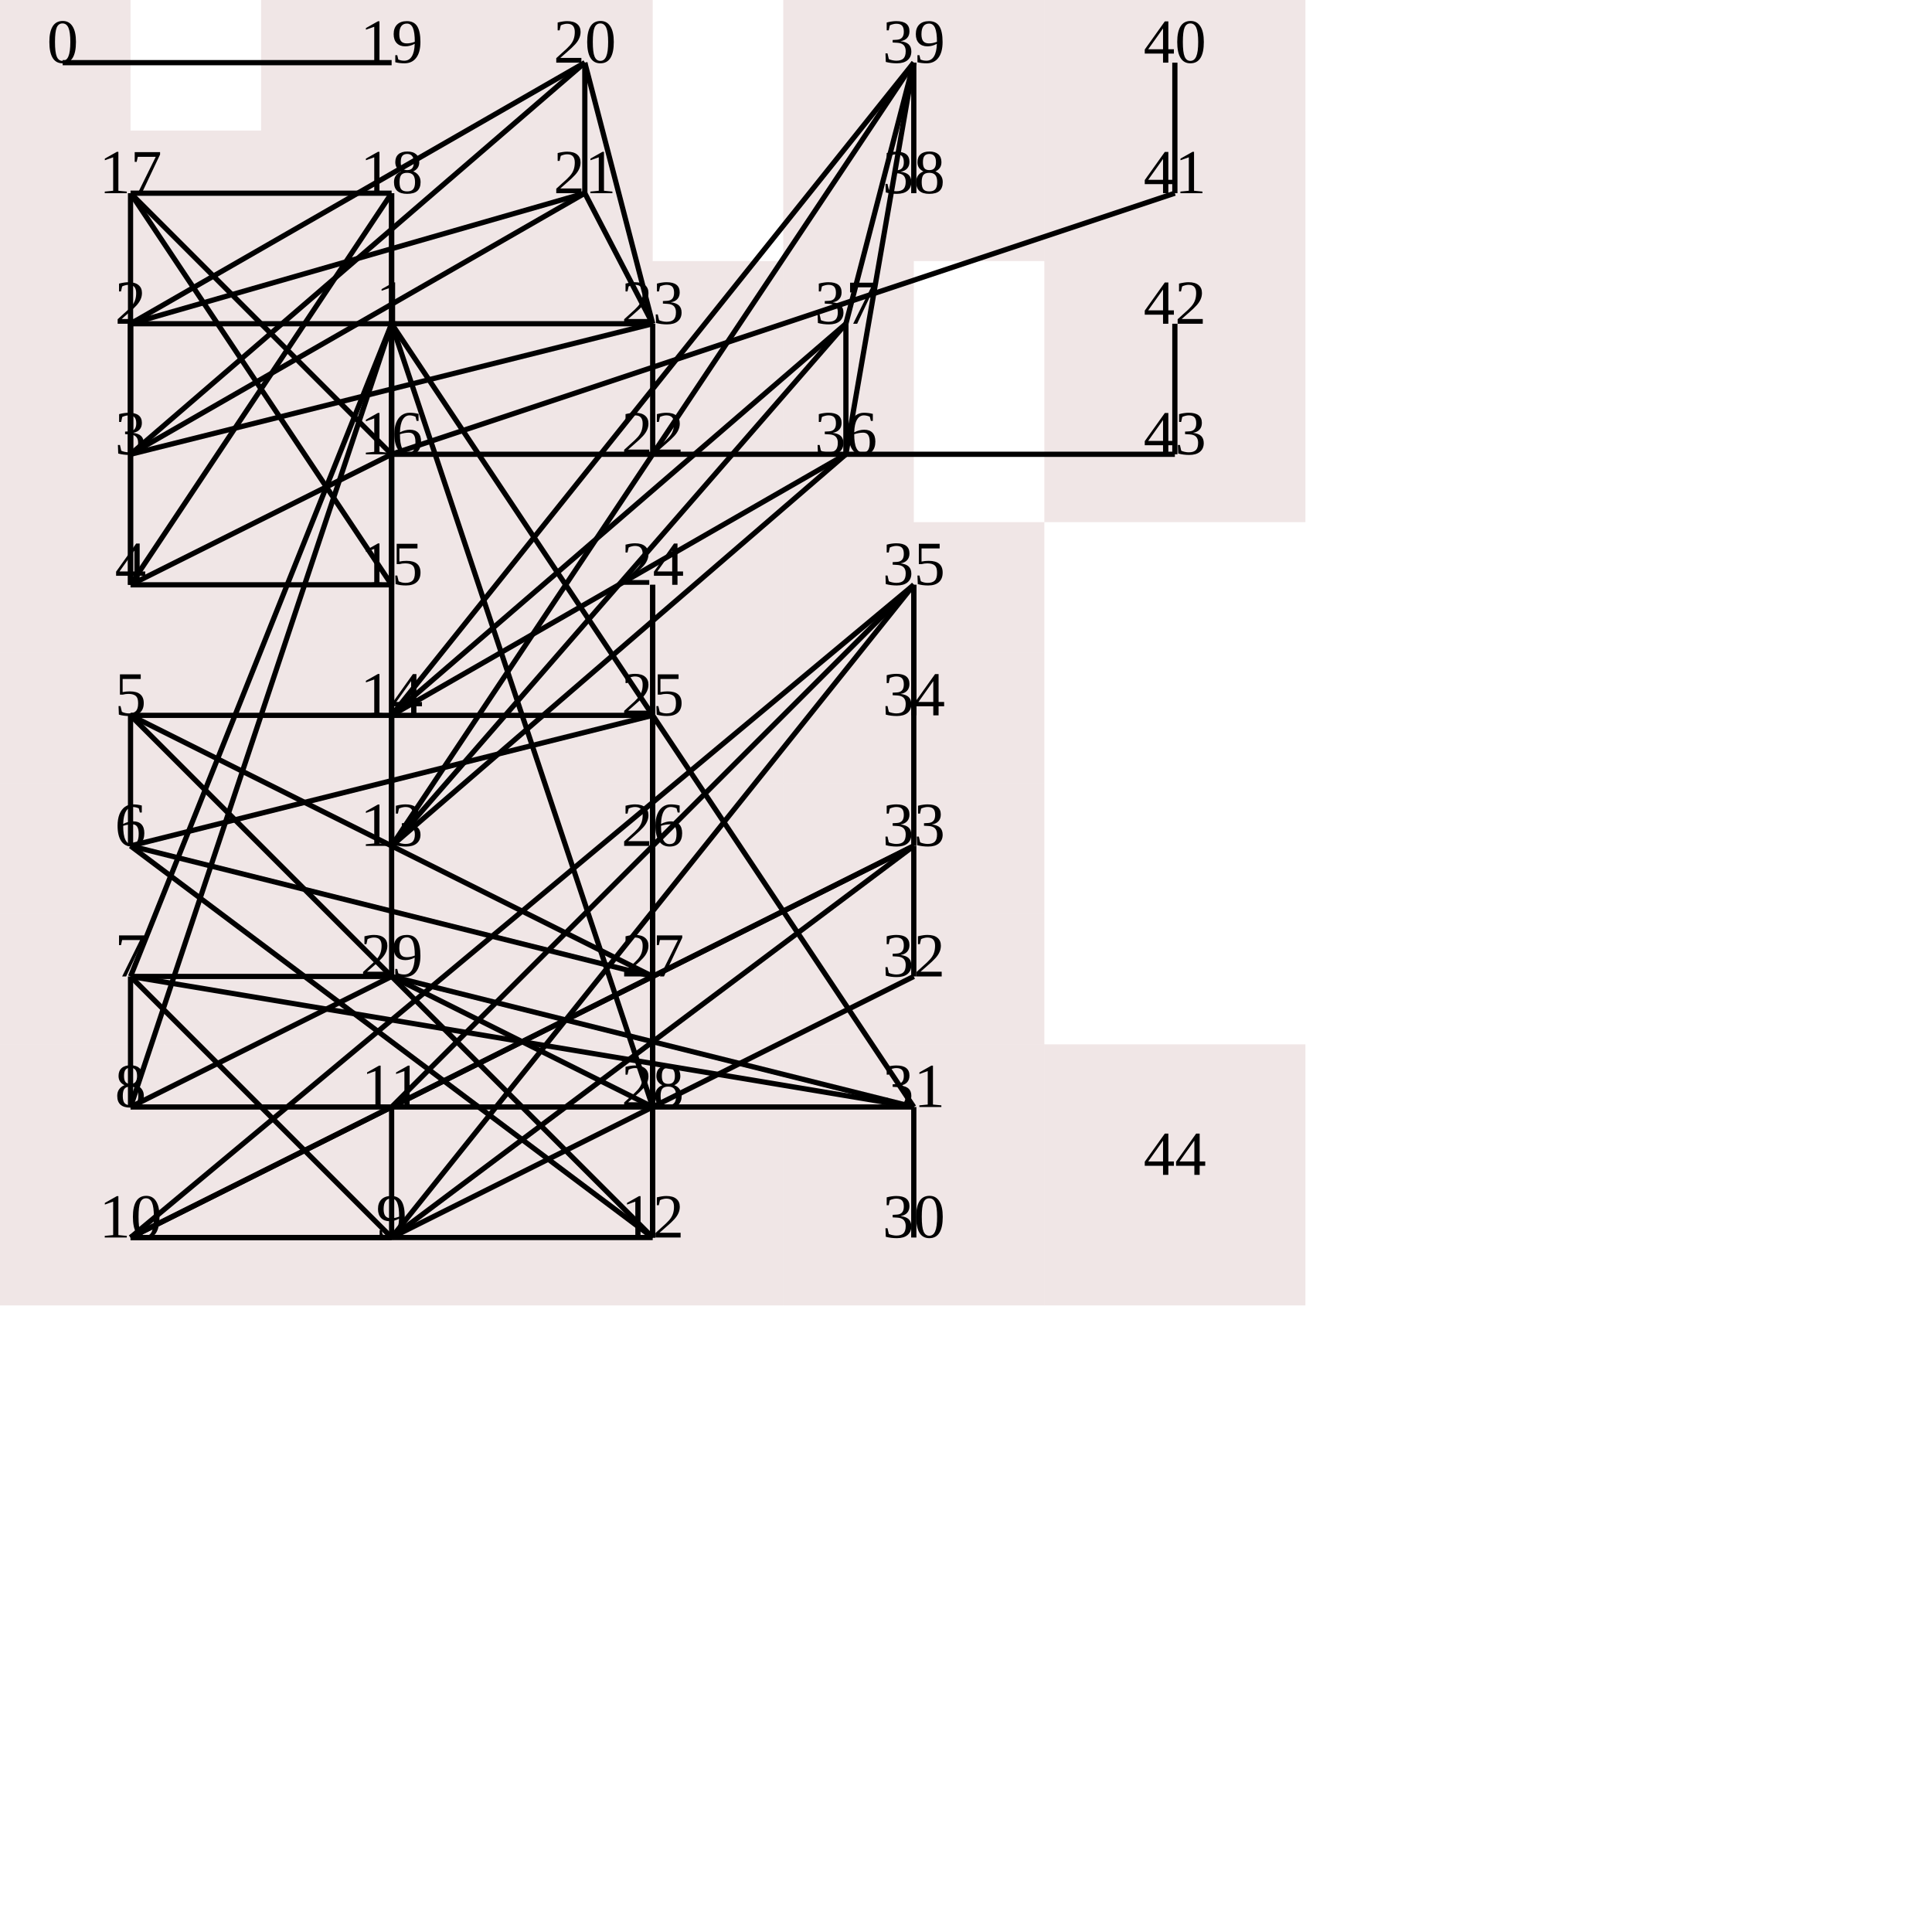
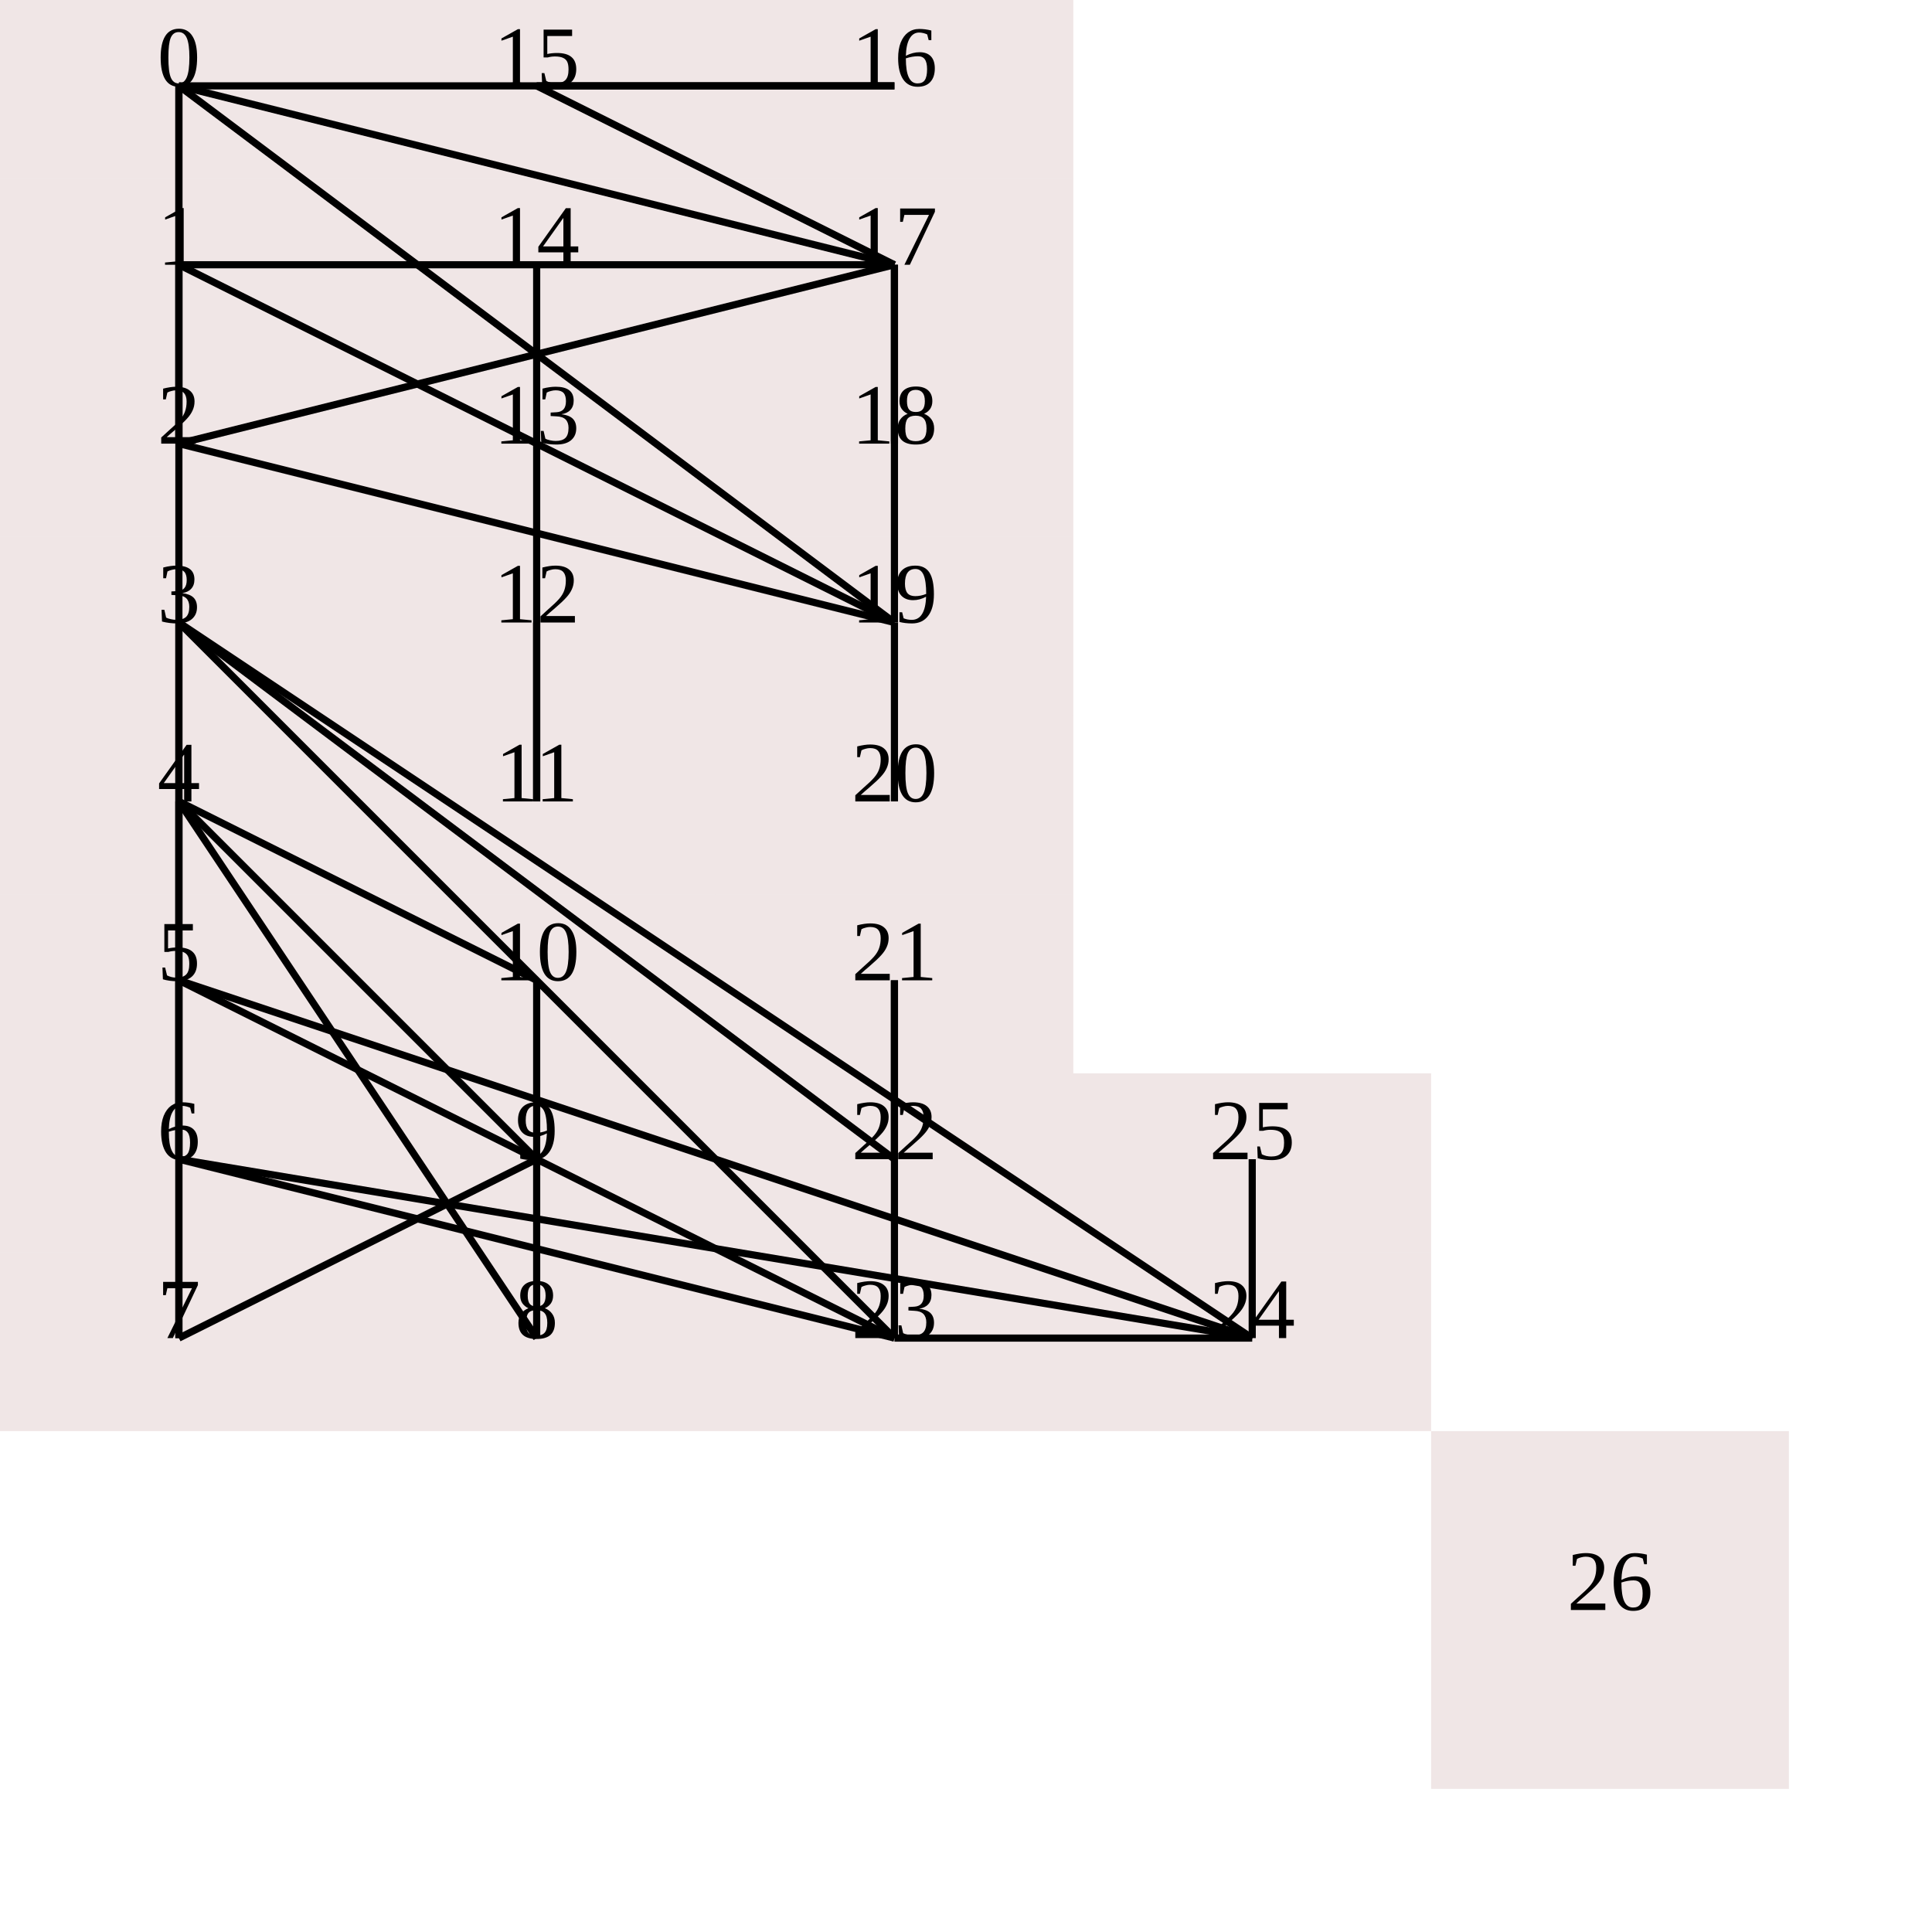
- <svg xmlns="http://www.w3.org/2000/svg" width="370" height="370">
-   <rect x="0" y="0" width="370" height="370" fill="rgb(255,255,255)" />
-   <rect x="0" y="0" width="350" height="350" fill="rgba(255,255,255,1)" />
-   <rect x="0" y="0" width="25" height="25" fill="rgba(100,0,0,0.1)" />
-   <text x="12" y="12" text-anchor="middle" alignment-baseline="middle" fill="black">0</text>
-   <rect x="50" y="50" width="50" height="25" fill="rgba(100,0,0,0.1)" />
-   <text x="75" y="62" text-anchor="middle" alignment-baseline="middle" fill="black">1</text>
+ <svg xmlns="http://www.w3.org/2000/svg" width="270" height="270">
+   <rect x="0" y="0" width="270" height="270" fill="rgb(255,255,255)" />
+   <rect x="0" y="0" width="250" height="250" fill="rgba(255,255,255,1)" />
+   <rect x="0" y="0" width="50" height="25" fill="rgba(100,0,0,0.1)" />
+   <text x="25" y="12" text-anchor="middle" alignment-baseline="middle" fill="black">0</text>
+   <rect x="0" y="25" width="50" height="25" fill="rgba(100,0,0,0.1)" />
+   <text x="25" y="37" text-anchor="middle" alignment-baseline="middle" fill="black">1</text>
  <rect x="0" y="50" width="50" height="25" fill="rgba(100,0,0,0.1)" />
  <text x="25" y="62" text-anchor="middle" alignment-baseline="middle" fill="black">2</text>
  <rect x="0" y="75" width="50" height="25" fill="rgba(100,0,0,0.1)" />
  <text x="25" y="87" text-anchor="middle" alignment-baseline="middle" fill="black">3</text>
  <rect x="0" y="100" width="50" height="25" fill="rgba(100,0,0,0.1)" />
  <text x="25" y="112" text-anchor="middle" alignment-baseline="middle" fill="black">4</text>
  <rect x="0" y="125" width="50" height="25" fill="rgba(100,0,0,0.1)" />
  <text x="25" y="137" text-anchor="middle" alignment-baseline="middle" fill="black">5</text>
  <rect x="0" y="150" width="50" height="25" fill="rgba(100,0,0,0.1)" />
  <text x="25" y="162" text-anchor="middle" alignment-baseline="middle" fill="black">6</text>
  <rect x="0" y="175" width="50" height="25" fill="rgba(100,0,0,0.1)" />
  <text x="25" y="187" text-anchor="middle" alignment-baseline="middle" fill="black">7</text>
-   <rect x="0" y="200" width="50" height="25" fill="rgba(100,0,0,0.1)" />
-   <text x="25" y="212" text-anchor="middle" alignment-baseline="middle" fill="black">8</text>
-   <rect x="50" y="225" width="50" height="25" fill="rgba(100,0,0,0.1)" />
-   <text x="75" y="237" text-anchor="middle" alignment-baseline="middle" fill="black">9</text>
-   <rect x="0" y="225" width="50" height="25" fill="rgba(100,0,0,0.1)" />
-   <text x="25" y="237" text-anchor="middle" alignment-baseline="middle" fill="black">10</text>
-   <rect x="50" y="200" width="50" height="25" fill="rgba(100,0,0,0.1)" />
-   <text x="75" y="212" text-anchor="middle" alignment-baseline="middle" fill="black">11</text>
-   <rect x="100" y="225" width="50" height="25" fill="rgba(100,0,0,0.1)" />
-   <text x="125" y="237" text-anchor="middle" alignment-baseline="middle" fill="black">12</text>
+   <rect x="50" y="175" width="50" height="25" fill="rgba(100,0,0,0.1)" />
+   <text x="75" y="187" text-anchor="middle" alignment-baseline="middle" fill="black">8</text>
  <rect x="50" y="150" width="50" height="25" fill="rgba(100,0,0,0.1)" />
-   <text x="75" y="162" text-anchor="middle" alignment-baseline="middle" fill="black">13</text>
+   <text x="75" y="162" text-anchor="middle" alignment-baseline="middle" fill="black">9</text>
  <rect x="50" y="125" width="50" height="25" fill="rgba(100,0,0,0.1)" />
-   <text x="75" y="137" text-anchor="middle" alignment-baseline="middle" fill="black">14</text>
+   <text x="75" y="137" text-anchor="middle" alignment-baseline="middle" fill="black">10</text>
  <rect x="50" y="100" width="50" height="25" fill="rgba(100,0,0,0.1)" />
-   <text x="75" y="112" text-anchor="middle" alignment-baseline="middle" fill="black">15</text>
+   <text x="75" y="112" text-anchor="middle" alignment-baseline="middle" fill="black">11</text>
  <rect x="50" y="75" width="50" height="25" fill="rgba(100,0,0,0.1)" />
-   <text x="75" y="87" text-anchor="middle" alignment-baseline="middle" fill="black">16</text>
-   <rect x="0" y="25" width="50" height="25" fill="rgba(100,0,0,0.1)" />
-   <text x="25" y="37" text-anchor="middle" alignment-baseline="middle" fill="black">17</text>
+   <text x="75" y="87" text-anchor="middle" alignment-baseline="middle" fill="black">12</text>
+   <rect x="50" y="50" width="50" height="25" fill="rgba(100,0,0,0.1)" />
+   <text x="75" y="62" text-anchor="middle" alignment-baseline="middle" fill="black">13</text>
  <rect x="50" y="25" width="50" height="25" fill="rgba(100,0,0,0.1)" />
-   <text x="75" y="37" text-anchor="middle" alignment-baseline="middle" fill="black">18</text>
+   <text x="75" y="37" text-anchor="middle" alignment-baseline="middle" fill="black">14</text>
  <rect x="50" y="0" width="50" height="25" fill="rgba(100,0,0,0.1)" />
-   <text x="75" y="12" text-anchor="middle" alignment-baseline="middle" fill="black">19</text>
-   <rect x="100" y="0" width="25" height="25" fill="rgba(100,0,0,0.1)" />
-   <text x="112" y="12" text-anchor="middle" alignment-baseline="middle" fill="black">20</text>
-   <rect x="100" y="25" width="25" height="25" fill="rgba(100,0,0,0.1)" />
-   <text x="112" y="37" text-anchor="middle" alignment-baseline="middle" fill="black">21</text>
+   <text x="75" y="12" text-anchor="middle" alignment-baseline="middle" fill="black">15</text>
+   <rect x="100" y="0" width="50" height="25" fill="rgba(100,0,0,0.1)" />
+   <text x="125" y="12" text-anchor="middle" alignment-baseline="middle" fill="black">16</text>
+   <rect x="100" y="25" width="50" height="25" fill="rgba(100,0,0,0.1)" />
+   <text x="125" y="37" text-anchor="middle" alignment-baseline="middle" fill="black">17</text>
+   <rect x="100" y="50" width="50" height="25" fill="rgba(100,0,0,0.1)" />
+   <text x="125" y="62" text-anchor="middle" alignment-baseline="middle" fill="black">18</text>
  <rect x="100" y="75" width="50" height="25" fill="rgba(100,0,0,0.1)" />
-   <text x="125" y="87" text-anchor="middle" alignment-baseline="middle" fill="black">22</text>
-   <rect x="100" y="50" width="50" height="25" fill="rgba(100,0,0,0.1)" />
-   <text x="125" y="62" text-anchor="middle" alignment-baseline="middle" fill="black">23</text>
+   <text x="125" y="87" text-anchor="middle" alignment-baseline="middle" fill="black">19</text>
  <rect x="100" y="100" width="50" height="25" fill="rgba(100,0,0,0.1)" />
-   <text x="125" y="112" text-anchor="middle" alignment-baseline="middle" fill="black">24</text>
+   <text x="125" y="112" text-anchor="middle" alignment-baseline="middle" fill="black">20</text>
  <rect x="100" y="125" width="50" height="25" fill="rgba(100,0,0,0.1)" />
-   <text x="125" y="137" text-anchor="middle" alignment-baseline="middle" fill="black">25</text>
+   <text x="125" y="137" text-anchor="middle" alignment-baseline="middle" fill="black">21</text>
  <rect x="100" y="150" width="50" height="25" fill="rgba(100,0,0,0.1)" />
-   <text x="125" y="162" text-anchor="middle" alignment-baseline="middle" fill="black">26</text>
+   <text x="125" y="162" text-anchor="middle" alignment-baseline="middle" fill="black">22</text>
  <rect x="100" y="175" width="50" height="25" fill="rgba(100,0,0,0.1)" />
-   <text x="125" y="187" text-anchor="middle" alignment-baseline="middle" fill="black">27</text>
-   <rect x="100" y="200" width="50" height="25" fill="rgba(100,0,0,0.1)" />
-   <text x="125" y="212" text-anchor="middle" alignment-baseline="middle" fill="black">28</text>
-   <rect x="50" y="175" width="50" height="25" fill="rgba(100,0,0,0.1)" />
-   <text x="75" y="187" text-anchor="middle" alignment-baseline="middle" fill="black">29</text>
-   <rect x="150" y="225" width="50" height="25" fill="rgba(100,0,0,0.1)" />
-   <text x="175" y="237" text-anchor="middle" alignment-baseline="middle" fill="black">30</text>
-   <rect x="150" y="200" width="50" height="25" fill="rgba(100,0,0,0.1)" />
-   <text x="175" y="212" text-anchor="middle" alignment-baseline="middle" fill="black">31</text>
+   <text x="125" y="187" text-anchor="middle" alignment-baseline="middle" fill="black">23</text>
  <rect x="150" y="175" width="50" height="25" fill="rgba(100,0,0,0.1)" />
-   <text x="175" y="187" text-anchor="middle" alignment-baseline="middle" fill="black">32</text>
+   <text x="175" y="187" text-anchor="middle" alignment-baseline="middle" fill="black">24</text>
  <rect x="150" y="150" width="50" height="25" fill="rgba(100,0,0,0.1)" />
-   <text x="175" y="162" text-anchor="middle" alignment-baseline="middle" fill="black">33</text>
-   <rect x="150" y="125" width="50" height="25" fill="rgba(100,0,0,0.1)" />
-   <text x="175" y="137" text-anchor="middle" alignment-baseline="middle" fill="black">34</text>
-   <rect x="150" y="100" width="50" height="25" fill="rgba(100,0,0,0.1)" />
-   <text x="175" y="112" text-anchor="middle" alignment-baseline="middle" fill="black">35</text>
-   <rect x="150" y="75" width="25" height="25" fill="rgba(100,0,0,0.1)" />
-   <text x="162" y="87" text-anchor="middle" alignment-baseline="middle" fill="black">36</text>
-   <rect x="150" y="50" width="25" height="25" fill="rgba(100,0,0,0.1)" />
-   <text x="162" y="62" text-anchor="middle" alignment-baseline="middle" fill="black">37</text>
-   <rect x="150" y="25" width="50" height="25" fill="rgba(100,0,0,0.1)" />
-   <text x="175" y="37" text-anchor="middle" alignment-baseline="middle" fill="black">38</text>
-   <rect x="150" y="0" width="50" height="25" fill="rgba(100,0,0,0.1)" />
-   <text x="175" y="12" text-anchor="middle" alignment-baseline="middle" fill="black">39</text>
-   <rect x="200" y="0" width="50" height="25" fill="rgba(100,0,0,0.1)" />
-   <text x="225" y="12" text-anchor="middle" alignment-baseline="middle" fill="black">40</text>
-   <rect x="200" y="25" width="50" height="25" fill="rgba(100,0,0,0.1)" />
-   <text x="225" y="37" text-anchor="middle" alignment-baseline="middle" fill="black">41</text>
-   <rect x="200" y="50" width="50" height="25" fill="rgba(100,0,0,0.1)" />
-   <text x="225" y="62" text-anchor="middle" alignment-baseline="middle" fill="black">42</text>
-   <rect x="200" y="75" width="50" height="25" fill="rgba(100,0,0,0.1)" />
-   <text x="225" y="87" text-anchor="middle" alignment-baseline="middle" fill="black">43</text>
+   <text x="175" y="162" text-anchor="middle" alignment-baseline="middle" fill="black">25</text>
  <rect x="200" y="200" width="50" height="50" fill="rgba(100,0,0,0.1)" />
-   <text x="225" y="225" text-anchor="middle" alignment-baseline="middle" fill="black">44</text>
-   <line x1="12" y1="12" x2="75" y2="12" stroke="black" stroke-width="1" />
-   <line x1="75" y1="62" x2="25" y2="212" stroke="black" stroke-width="1" />
-   <line x1="75" y1="62" x2="175" y2="212" stroke="black" stroke-width="1" />
-   <line x1="75" y1="62" x2="25" y2="187" stroke="black" stroke-width="1" />
-   <line x1="75" y1="62" x2="125" y2="212" stroke="black" stroke-width="1" />
-   <line x1="75" y1="62" x2="75" y2="187" stroke="black" stroke-width="1" />
-   <line x1="25" y1="62" x2="25" y2="87" stroke="black" stroke-width="1" />
-   <line x1="25" y1="62" x2="25" y2="112" stroke="black" stroke-width="1" />
-   <line x1="25" y1="62" x2="125" y2="62" stroke="black" stroke-width="1" />
-   <line x1="25" y1="62" x2="112" y2="37" stroke="black" stroke-width="1" />
-   <line x1="25" y1="62" x2="112" y2="12" stroke="black" stroke-width="1" />
-   <line x1="25" y1="87" x2="125" y2="62" stroke="black" stroke-width="1" />
-   <line x1="25" y1="87" x2="112" y2="37" stroke="black" stroke-width="1" />
-   <line x1="25" y1="87" x2="112" y2="12" stroke="black" stroke-width="1" />
-   <line x1="25" y1="112" x2="75" y2="37" stroke="black" stroke-width="1" />
-   <line x1="25" y1="112" x2="75" y2="112" stroke="black" stroke-width="1" />
-   <line x1="25" y1="112" x2="25" y2="37" stroke="black" stroke-width="1" />
-   <line x1="25" y1="112" x2="75" y2="87" stroke="black" stroke-width="1" />
-   <line x1="25" y1="137" x2="125" y2="237" stroke="black" stroke-width="1" />
-   <line x1="25" y1="137" x2="125" y2="137" stroke="black" stroke-width="1" />
+   <text x="225" y="225" text-anchor="middle" alignment-baseline="middle" fill="black">26</text>
+   <line x1="25" y1="12" x2="125" y2="12" stroke="black" stroke-width="1" />
+   <line x1="25" y1="12" x2="125" y2="37" stroke="black" stroke-width="1" />
+   <line x1="25" y1="12" x2="125" y2="87" stroke="black" stroke-width="1" />
+   <line x1="25" y1="12" x2="25" y2="37" stroke="black" stroke-width="1" />
+   <line x1="25" y1="12" x2="25" y2="62" stroke="black" stroke-width="1" />
+   <line x1="25" y1="37" x2="125" y2="37" stroke="black" stroke-width="1" />
+   <line x1="25" y1="37" x2="25" y2="87" stroke="black" stroke-width="1" />
+   <line x1="25" y1="37" x2="125" y2="87" stroke="black" stroke-width="1" />
+   <line x1="25" y1="37" x2="25" y2="62" stroke="black" stroke-width="1" />
+   <line x1="25" y1="62" x2="125" y2="37" stroke="black" stroke-width="1" />
+   <line x1="25" y1="62" x2="125" y2="87" stroke="black" stroke-width="1" />
+   <line x1="25" y1="87" x2="25" y2="162" stroke="black" stroke-width="1" />
+   <line x1="25" y1="87" x2="25" y2="137" stroke="black" stroke-width="1" />
+   <line x1="25" y1="87" x2="125" y2="187" stroke="black" stroke-width="1" />
+   <line x1="25" y1="87" x2="175" y2="187" stroke="black" stroke-width="1" />
+   <line x1="25" y1="87" x2="125" y2="162" stroke="black" stroke-width="1" />
+   <line x1="25" y1="112" x2="75" y2="162" stroke="black" stroke-width="1" />
+   <line x1="25" y1="112" x2="25" y2="187" stroke="black" stroke-width="1" />
+   <line x1="25" y1="112" x2="75" y2="137" stroke="black" stroke-width="1" />
+   <line x1="25" y1="112" x2="75" y2="187" stroke="black" stroke-width="1" />
  <line x1="25" y1="137" x2="25" y2="162" stroke="black" stroke-width="1" />
+   <line x1="25" y1="137" x2="25" y2="187" stroke="black" stroke-width="1" />
  <line x1="25" y1="137" x2="125" y2="187" stroke="black" stroke-width="1" />
-   <line x1="25" y1="162" x2="125" y2="237" stroke="black" stroke-width="1" />
-   <line x1="25" y1="162" x2="125" y2="137" stroke="black" stroke-width="1" />
+   <line x1="25" y1="137" x2="175" y2="187" stroke="black" stroke-width="1" />
  <line x1="25" y1="162" x2="125" y2="187" stroke="black" stroke-width="1" />
-   <line x1="25" y1="187" x2="25" y2="212" stroke="black" stroke-width="1" />
-   <line x1="25" y1="187" x2="175" y2="212" stroke="black" stroke-width="1" />
-   <line x1="25" y1="187" x2="75" y2="237" stroke="black" stroke-width="1" />
-   <line x1="25" y1="187" x2="75" y2="187" stroke="black" stroke-width="1" />
-   <line x1="25" y1="212" x2="175" y2="212" stroke="black" stroke-width="1" />
-   <line x1="25" y1="212" x2="75" y2="187" stroke="black" stroke-width="1" />
-   <line x1="75" y1="237" x2="175" y2="112" stroke="black" stroke-width="1" />
-   <line x1="75" y1="237" x2="25" y2="237" stroke="black" stroke-width="1" />
-   <line x1="75" y1="237" x2="175" y2="187" stroke="black" stroke-width="1" />
-   <line x1="75" y1="237" x2="75" y2="212" stroke="black" stroke-width="1" />
-   <line x1="75" y1="237" x2="175" y2="162" stroke="black" stroke-width="1" />
-   <line x1="25" y1="237" x2="175" y2="112" stroke="black" stroke-width="1" />
-   <line x1="25" y1="237" x2="75" y2="212" stroke="black" stroke-width="1" />
-   <line x1="25" y1="237" x2="175" y2="162" stroke="black" stroke-width="1" />
-   <line x1="25" y1="237" x2="125" y2="237" stroke="black" stroke-width="1" />
-   <line x1="75" y1="212" x2="175" y2="112" stroke="black" stroke-width="1" />
-   <line x1="75" y1="212" x2="175" y2="162" stroke="black" stroke-width="1" />
-   <line x1="125" y1="237" x2="125" y2="112" stroke="black" stroke-width="1" />
-   <line x1="125" y1="237" x2="125" y2="137" stroke="black" stroke-width="1" />
-   <line x1="125" y1="237" x2="125" y2="187" stroke="black" stroke-width="1" />
-   <line x1="75" y1="162" x2="175" y2="12" stroke="black" stroke-width="1" />
-   <line x1="75" y1="162" x2="75" y2="137" stroke="black" stroke-width="1" />
-   <line x1="75" y1="162" x2="75" y2="112" stroke="black" stroke-width="1" />
-   <line x1="75" y1="162" x2="162" y2="87" stroke="black" stroke-width="1" />
-   <line x1="75" y1="162" x2="162" y2="62" stroke="black" stroke-width="1" />
-   <line x1="75" y1="137" x2="175" y2="12" stroke="black" stroke-width="1" />
-   <line x1="75" y1="137" x2="162" y2="87" stroke="black" stroke-width="1" />
-   <line x1="75" y1="137" x2="162" y2="62" stroke="black" stroke-width="1" />
-   <line x1="75" y1="112" x2="75" y2="37" stroke="black" stroke-width="1" />
-   <line x1="75" y1="112" x2="25" y2="37" stroke="black" stroke-width="1" />
+   <line x1="25" y1="162" x2="175" y2="187" stroke="black" stroke-width="1" />
+   <line x1="25" y1="187" x2="75" y2="162" stroke="black" stroke-width="1" />
+   <line x1="75" y1="187" x2="75" y2="137" stroke="black" stroke-width="1" />
+   <line x1="75" y1="112" x2="75" y2="62" stroke="black" stroke-width="1" />
  <line x1="75" y1="112" x2="75" y2="87" stroke="black" stroke-width="1" />
-   <line x1="75" y1="87" x2="225" y2="87" stroke="black" stroke-width="1" />
-   <line x1="75" y1="87" x2="75" y2="37" stroke="black" stroke-width="1" />
-   <line x1="75" y1="87" x2="225" y2="37" stroke="black" stroke-width="1" />
-   <line x1="75" y1="87" x2="25" y2="37" stroke="black" stroke-width="1" />
-   <line x1="25" y1="37" x2="75" y2="37" stroke="black" stroke-width="1" />
-   <line x1="112" y1="12" x2="125" y2="62" stroke="black" stroke-width="1" />
-   <line x1="112" y1="12" x2="112" y2="37" stroke="black" stroke-width="1" />
-   <line x1="112" y1="37" x2="125" y2="62" stroke="black" stroke-width="1" />
-   <line x1="125" y1="87" x2="125" y2="62" stroke="black" stroke-width="1" />
-   <line x1="125" y1="112" x2="125" y2="137" stroke="black" stroke-width="1" />
+   <line x1="75" y1="62" x2="75" y2="37" stroke="black" stroke-width="1" />
+   <line x1="75" y1="12" x2="125" y2="12" stroke="black" stroke-width="1" />
+   <line x1="75" y1="12" x2="125" y2="37" stroke="black" stroke-width="1" />
+   <line x1="125" y1="37" x2="125" y2="62" stroke="black" stroke-width="1" />
+   <line x1="125" y1="37" x2="125" y2="87" stroke="black" stroke-width="1" />
+   <line x1="125" y1="87" x2="125" y2="112" stroke="black" stroke-width="1" />
  <line x1="125" y1="137" x2="125" y2="187" stroke="black" stroke-width="1" />
-   <line x1="125" y1="162" x2="125" y2="187" stroke="black" stroke-width="1" />
-   <line x1="125" y1="212" x2="75" y2="187" stroke="black" stroke-width="1" />
-   <line x1="75" y1="187" x2="175" y2="212" stroke="black" stroke-width="1" />
-   <line x1="175" y1="237" x2="175" y2="212" stroke="black" stroke-width="1" />
+   <line x1="125" y1="137" x2="125" y2="162" stroke="black" stroke-width="1" />
+   <line x1="125" y1="187" x2="175" y2="187" stroke="black" stroke-width="1" />
  <line x1="175" y1="187" x2="175" y2="162" stroke="black" stroke-width="1" />
-   <line x1="175" y1="162" x2="175" y2="112" stroke="black" stroke-width="1" />
-   <line x1="175" y1="137" x2="175" y2="112" stroke="black" stroke-width="1" />
-   <line x1="162" y1="87" x2="175" y2="12" stroke="black" stroke-width="1" />
-   <line x1="162" y1="87" x2="162" y2="62" stroke="black" stroke-width="1" />
-   <line x1="162" y1="62" x2="175" y2="12" stroke="black" stroke-width="1" />
-   <line x1="175" y1="37" x2="175" y2="12" stroke="black" stroke-width="1" />
-   <line x1="225" y1="12" x2="225" y2="37" stroke="black" stroke-width="1" />
-   <line x1="225" y1="62" x2="225" y2="87" stroke="black" stroke-width="1" />
</svg>
